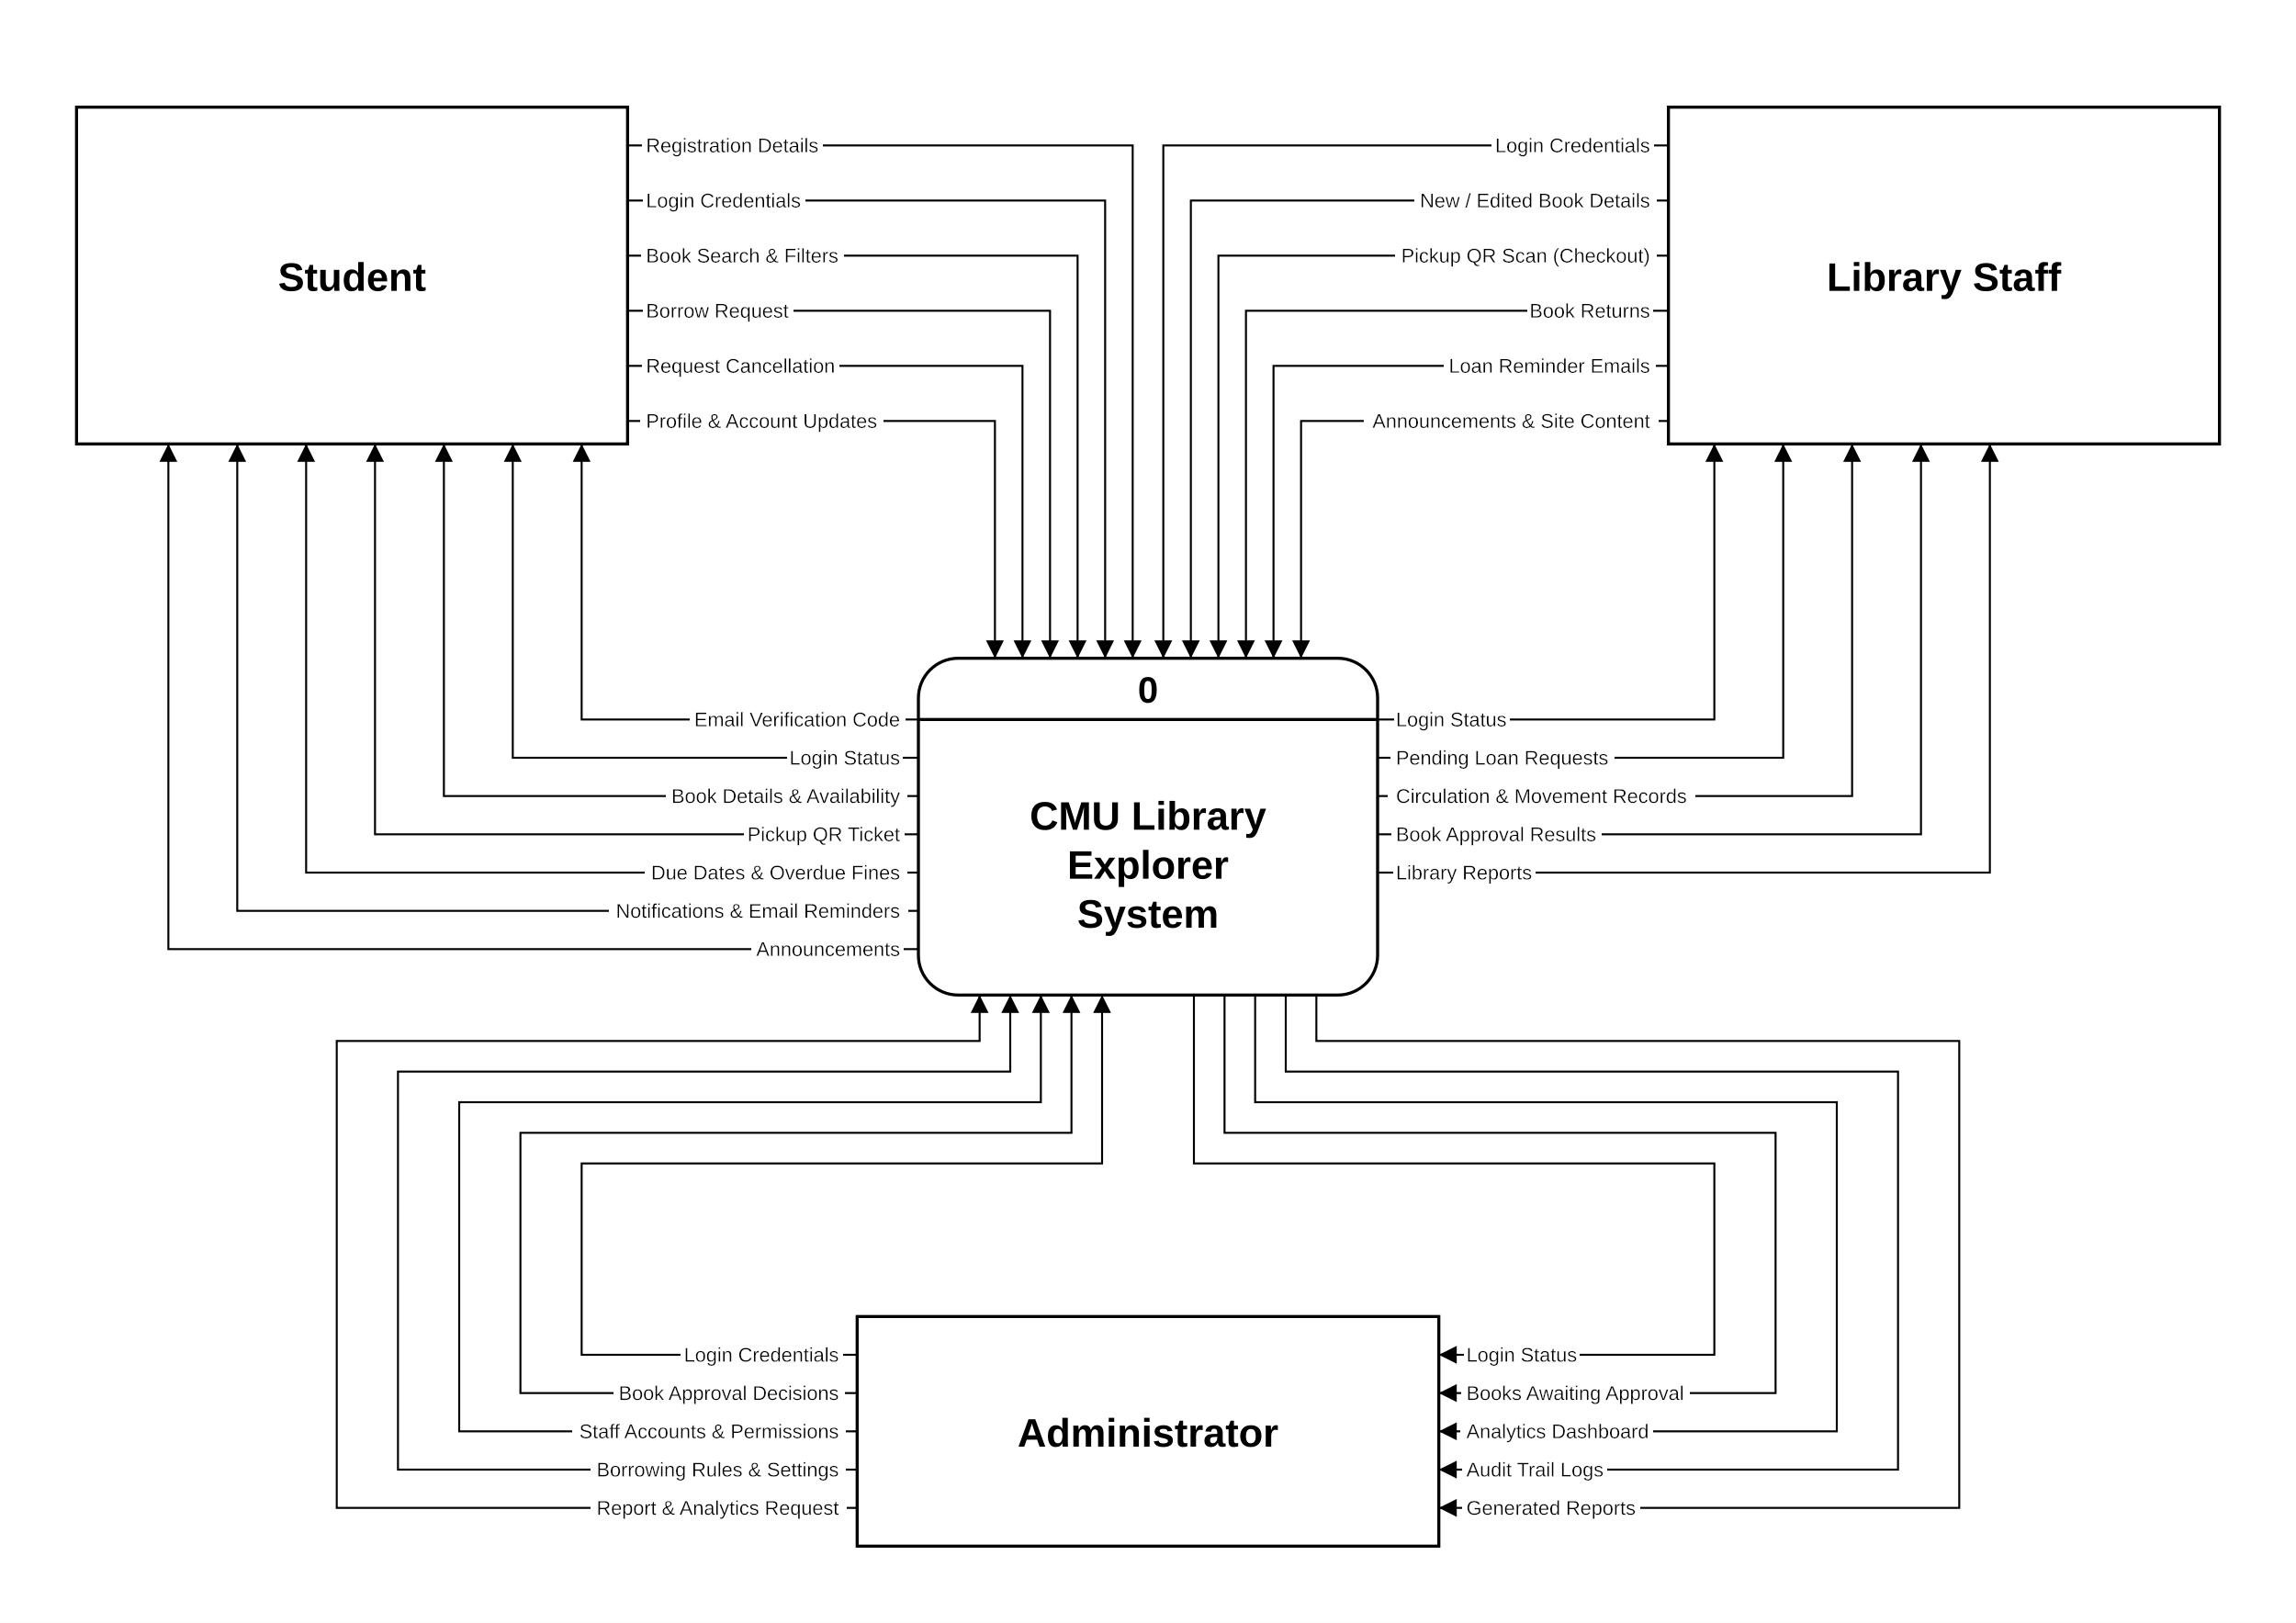
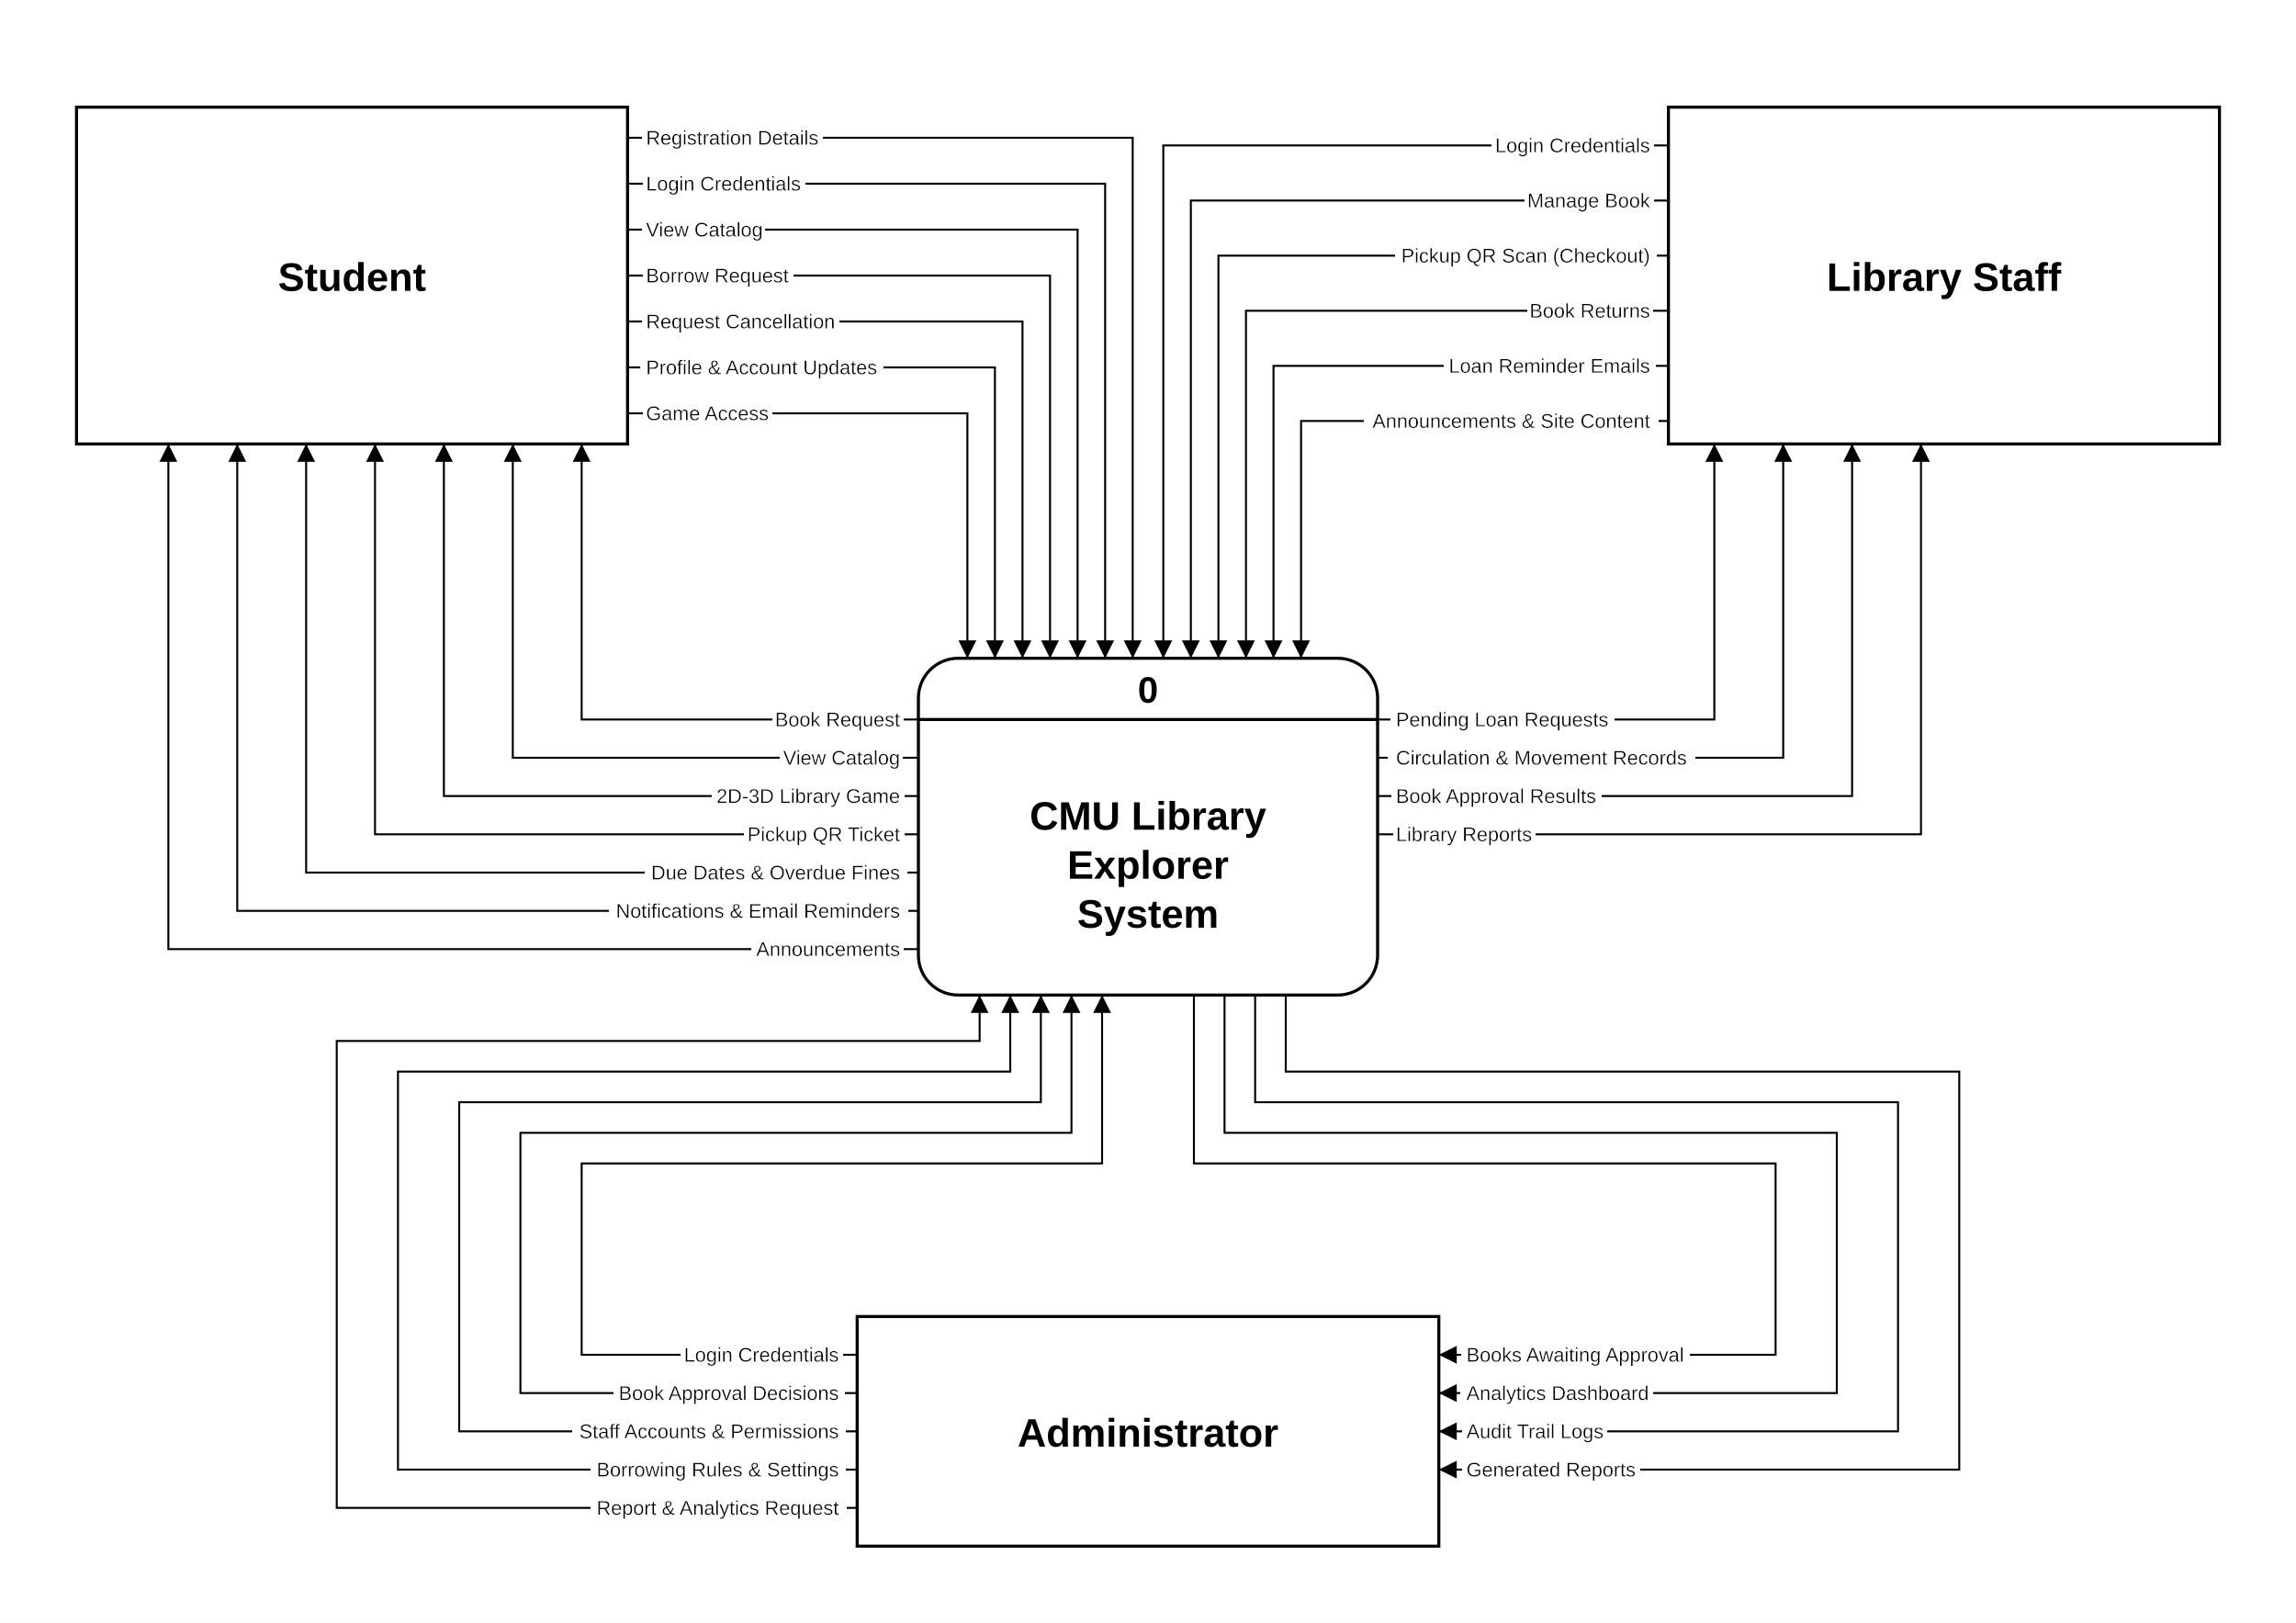
<svg xmlns="http://www.w3.org/2000/svg" width="1500" height="1060" viewBox="0 0 1500 1060">
  <defs>
    <marker id="arrow" viewBox="0 0 10 10" refX="10" refY="5" markerWidth="9" markerHeight="9" orient="auto-start-reverse">
      <path d="M0 0L10 5L0 10Z" fill="#000" />
    </marker>
    <filter id="bg" x="-0.03" y="-0.1" width="1.06" height="1.2">
      <feFlood flood-color="#fff" />
      <feComposite in="SourceGraphic" />
    </filter>
  </defs>
  <style>
  text { font-family: Verdana, "Segoe UI", Arial, sans-serif; fill: #000; }
  .box { fill: #fff; stroke: #000; stroke-width: 2; }
  .name { font-size: 26px; font-weight: 700; text-anchor: middle; }
  .flows path { fill: none; stroke: #000; stroke-width: 1.3; }
  .labels text { font-size: 13px; filter: url(#bg); }
</style>
  <rect width="100%" height="100%" fill="#fff" />
  <g class="flows">
-     <path d="M410 95L740 95L740 430" marker-end="url(#arrow)" />
-     <path d="M410 131L722 131L722 430" marker-end="url(#arrow)" />
-     <path d="M410 167L704 167L704 430" marker-end="url(#arrow)" />
-     <path d="M410 203L686 203L686 430" marker-end="url(#arrow)" />
-     <path d="M410 239L668 239L668 430" marker-end="url(#arrow)" />
-     <path d="M410 275L650 275L650 430" marker-end="url(#arrow)" />
+     <path d="M410 90L740 90L740 430" marker-end="url(#arrow)" />
+     <path d="M410 120L722 120L722 430" marker-end="url(#arrow)" />
+     <path d="M410 150L704 150L704 430" marker-end="url(#arrow)" />
+     <path d="M410 180L686 180L686 430" marker-end="url(#arrow)" />
+     <path d="M410 210L668 210L668 430" marker-end="url(#arrow)" />
+     <path d="M410 240L650 240L650 430" marker-end="url(#arrow)" />
+     <path d="M410 270L632 270L632 430" marker-end="url(#arrow)" />
    <path d="M600 470L380 470L380 290" marker-end="url(#arrow)" />
    <path d="M600 495L335 495L335 290" marker-end="url(#arrow)" />
    <path d="M600 520L290 520L290 290" marker-end="url(#arrow)" />
    <path d="M600 545L245 545L245 290" marker-end="url(#arrow)" />
    <path d="M600 570L200 570L200 290" marker-end="url(#arrow)" />
    <path d="M600 595L155 595L155 290" marker-end="url(#arrow)" />
    <path d="M600 620L110 620L110 290" marker-end="url(#arrow)" />
    <path d="M1090 95L760 95L760 430" marker-end="url(#arrow)" />
    <path d="M1090 131L778 131L778 430" marker-end="url(#arrow)" />
    <path d="M1090 167L796 167L796 430" marker-end="url(#arrow)" />
    <path d="M1090 203L814 203L814 430" marker-end="url(#arrow)" />
    <path d="M1090 239L832 239L832 430" marker-end="url(#arrow)" />
    <path d="M1090 275L850 275L850 430" marker-end="url(#arrow)" />
    <path d="M900 470L1120 470L1120 290" marker-end="url(#arrow)" />
    <path d="M900 495L1165 495L1165 290" marker-end="url(#arrow)" />
    <path d="M900 520L1210 520L1210 290" marker-end="url(#arrow)" />
    <path d="M900 545L1255 545L1255 290" marker-end="url(#arrow)" />
-     <path d="M900 570L1300 570L1300 290" marker-end="url(#arrow)" />
    <path d="M560 885L380 885L380 760L720 760L720 650" marker-end="url(#arrow)" />
    <path d="M560 910L340 910L340 740L700 740L700 650" marker-end="url(#arrow)" />
    <path d="M560 935L300 935L300 720L680 720L680 650" marker-end="url(#arrow)" />
    <path d="M560 960L260 960L260 700L660 700L660 650" marker-end="url(#arrow)" />
    <path d="M560 985L220 985L220 680L640 680L640 650" marker-end="url(#arrow)" />
-     <path d="M780 650L780 760L1120 760L1120 885L940 885" marker-end="url(#arrow)" />
-     <path d="M800 650L800 740L1160 740L1160 910L940 910" marker-end="url(#arrow)" />
-     <path d="M820 650L820 720L1200 720L1200 935L940 935" marker-end="url(#arrow)" />
-     <path d="M840 650L840 700L1240 700L1240 960L940 960" marker-end="url(#arrow)" />
-     <path d="M860 650L860 680L1280 680L1280 985L940 985" marker-end="url(#arrow)" />
+     <path d="M780 650L780 760L1160 760L1160 885L940 885" marker-end="url(#arrow)" />
+     <path d="M800 650L800 740L1200 740L1200 910L940 910" marker-end="url(#arrow)" />
+     <path d="M820 650L820 720L1240 720L1240 935L940 935" marker-end="url(#arrow)" />
+     <path d="M840 650L840 700L1280 700L1280 960L940 960" marker-end="url(#arrow)" />
  </g>
  <rect x="50" y="70" width="360" height="220" class="box" />
  <text x="230" y="190" class="name">Student</text>
  <rect x="1090" y="70" width="360" height="220" class="box" />
  <text x="1270" y="190" class="name">Library Staff</text>
  <rect x="560" y="860" width="380" height="150" class="box" />
  <text x="750" y="945" class="name">Administrator</text>
  <rect x="600" y="430" width="300" height="220" rx="26" class="box" />
  <path d="M600 470H900" stroke="#000" stroke-width="2" />
  <text x="750" y="459" class="name" style="font-size:24px">0</text>
  <text x="750" y="542" class="name">CMU Library</text>
  <text x="750" y="574" class="name">Explorer</text>
  <text x="750" y="606" class="name">System</text>
  <g class="labels">
-     <text x="422" y="99.5" text-anchor="start">Registration Details</text>
-     <text x="422" y="135.5" text-anchor="start">Login Credentials</text>
-     <text x="422" y="171.5" text-anchor="start">Book Search &amp; Filters</text>
-     <text x="422" y="207.5" text-anchor="start">Borrow Request</text>
-     <text x="422" y="243.5" text-anchor="start">Request Cancellation</text>
-     <text x="422" y="279.5" text-anchor="start">Profile &amp; Account Updates</text>
-     <text x="588" y="474.5" text-anchor="end">Email Verification Code</text>
-     <text x="588" y="499.5" text-anchor="end">Login Status</text>
-     <text x="588" y="524.5" text-anchor="end">Book Details &amp; Availability</text>
+     <text x="422" y="94.5" text-anchor="start">Registration Details</text>
+     <text x="422" y="124.5" text-anchor="start">Login Credentials</text>
+     <text x="422" y="154.5" text-anchor="start">View Catalog</text>
+     <text x="422" y="184.5" text-anchor="start">Borrow Request</text>
+     <text x="422" y="214.5" text-anchor="start">Request Cancellation</text>
+     <text x="422" y="244.5" text-anchor="start">Profile &amp; Account Updates</text>
+     <text x="422" y="274.5" text-anchor="start">Game Access</text>
+     <text x="588" y="474.5" text-anchor="end">Book Request</text>
+     <text x="588" y="499.5" text-anchor="end">View Catalog</text>
+     <text x="588" y="524.5" text-anchor="end">2D-3D Library Game</text>
    <text x="588" y="549.5" text-anchor="end">Pickup QR Ticket</text>
    <text x="588" y="574.5" text-anchor="end">Due Dates &amp; Overdue Fines</text>
    <text x="588" y="599.5" text-anchor="end">Notifications &amp; Email Reminders</text>
    <text x="588" y="624.5" text-anchor="end">Announcements</text>
    <text x="1078" y="99.5" text-anchor="end">Login Credentials</text>
-     <text x="1078" y="135.5" text-anchor="end">New / Edited Book Details</text>
+     <text x="1078" y="135.5" text-anchor="end">Manage Book</text>
    <text x="1078" y="171.5" text-anchor="end">Pickup QR Scan (Checkout)</text>
    <text x="1078" y="207.5" text-anchor="end">Book Returns</text>
    <text x="1078" y="243.5" text-anchor="end">Loan Reminder Emails</text>
    <text x="1078" y="279.5" text-anchor="end">Announcements &amp; Site Content</text>
-     <text x="912" y="474.5" text-anchor="start">Login Status</text>
-     <text x="912" y="499.5" text-anchor="start">Pending Loan Requests</text>
-     <text x="912" y="524.5" text-anchor="start">Circulation &amp; Movement Records</text>
-     <text x="912" y="549.5" text-anchor="start">Book Approval Results</text>
-     <text x="912" y="574.5" text-anchor="start">Library Reports</text>
+     <text x="912" y="474.5" text-anchor="start">Pending Loan Requests</text>
+     <text x="912" y="499.5" text-anchor="start">Circulation &amp; Movement Records</text>
+     <text x="912" y="524.5" text-anchor="start">Book Approval Results</text>
+     <text x="912" y="549.5" text-anchor="start">Library Reports</text>
    <text x="548" y="889.5" text-anchor="end">Login Credentials</text>
    <text x="548" y="914.5" text-anchor="end">Book Approval Decisions</text>
    <text x="548" y="939.5" text-anchor="end">Staff Accounts &amp; Permissions</text>
    <text x="548" y="964.5" text-anchor="end">Borrowing Rules &amp; Settings</text>
    <text x="548" y="989.5" text-anchor="end">Report &amp; Analytics Request</text>
-     <text x="958" y="889.5" text-anchor="start">Login Status</text>
-     <text x="958" y="914.5" text-anchor="start">Books Awaiting Approval</text>
-     <text x="958" y="939.5" text-anchor="start">Analytics Dashboard</text>
-     <text x="958" y="964.5" text-anchor="start">Audit Trail Logs</text>
-     <text x="958" y="989.5" text-anchor="start">Generated Reports</text>
+     <text x="958" y="889.5" text-anchor="start">Books Awaiting Approval</text>
+     <text x="958" y="914.5" text-anchor="start">Analytics Dashboard</text>
+     <text x="958" y="939.5" text-anchor="start">Audit Trail Logs</text>
+     <text x="958" y="964.5" text-anchor="start">Generated Reports</text>
  </g>
</svg>
